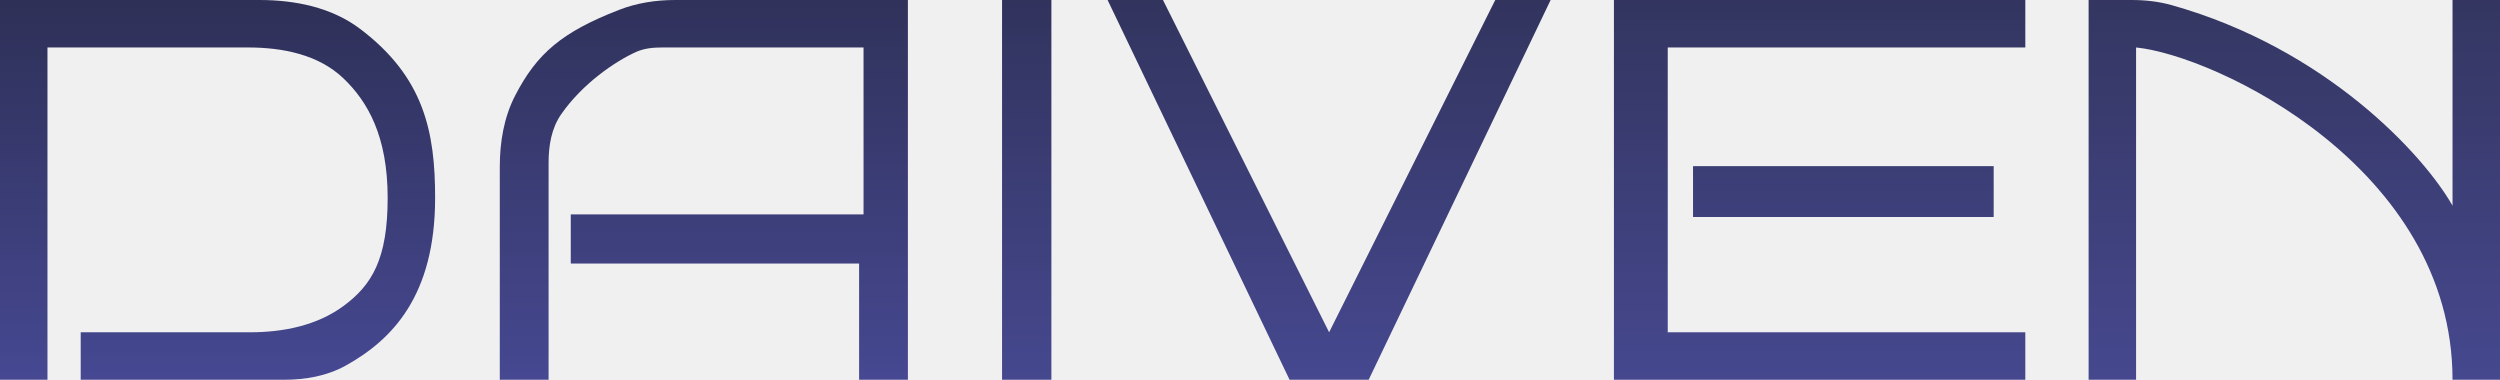
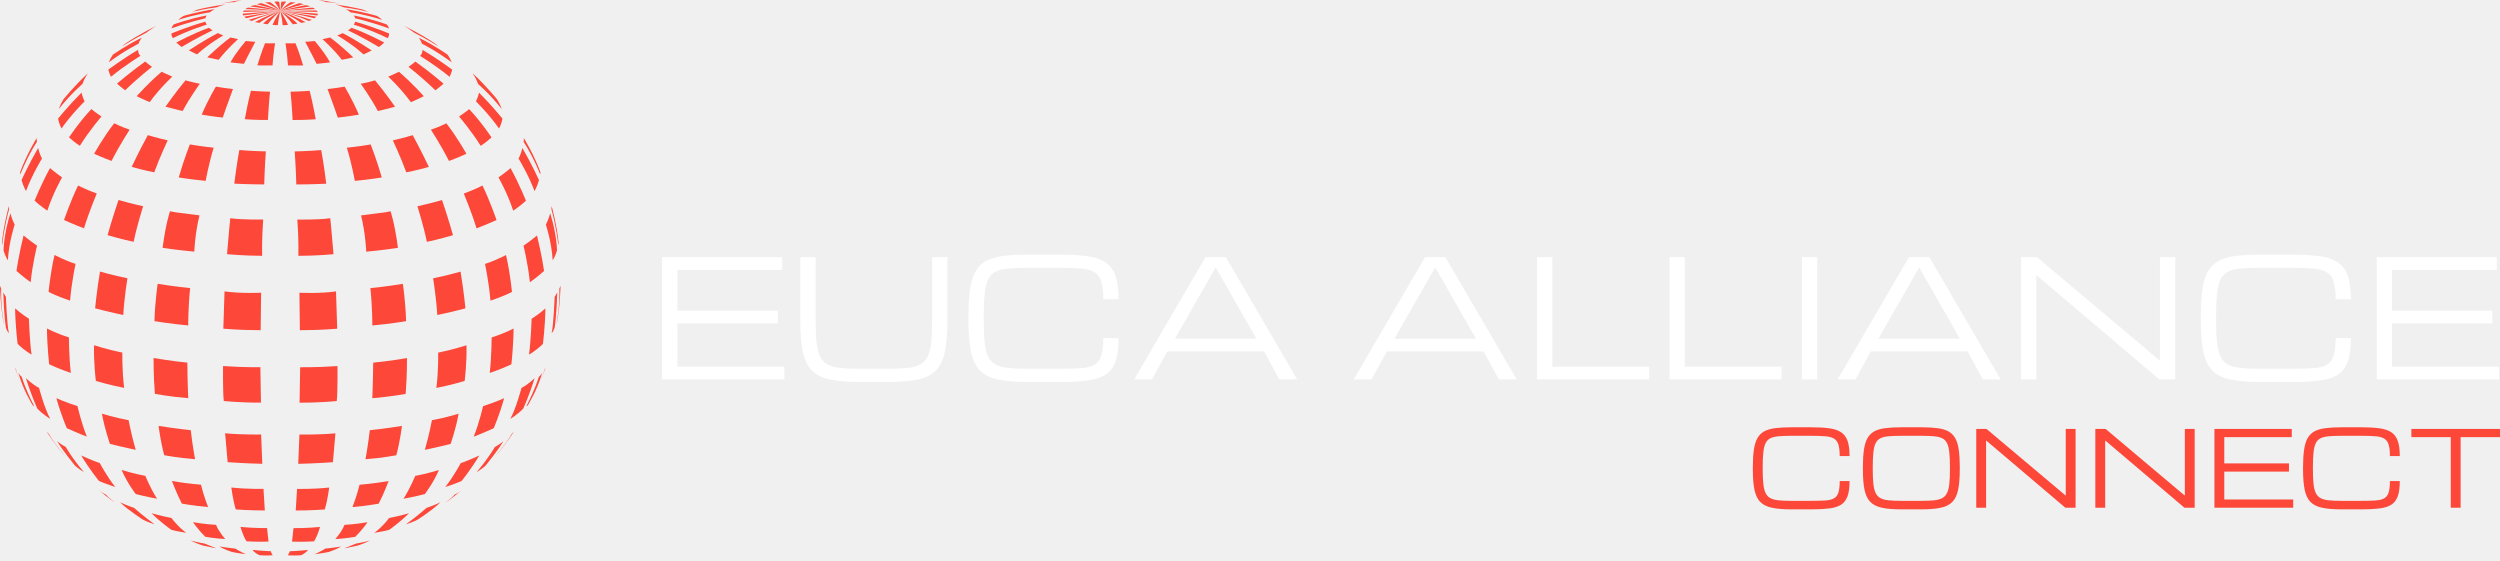
- <svg xmlns="http://www.w3.org/2000/svg" width="158" height="24" viewBox="0 0 158 24" fill="none">
-   <path d="M126 10.5H107V13.714H126V10.5Z" fill="url(#paint0_linear_5_10)" />
-   <path d="M128 3.03984e-06L102 0V24H128V21H105.401V3H128V3.03984e-06Z" fill="url(#paint1_linear_5_10)" />
-   <path d="M73.5 0H70L81.5 24H86.5L98 0H94.5L84 21L73.5 0Z" fill="url(#paint2_linear_5_10)" />
-   <path d="M66.448 0H63.33V24H66.448V0Z" fill="url(#paint3_linear_5_10)" />
-   <path d="M3 3V24H0V0H16.384C18.652 0 20.956 0.461 22.765 1.829C26.811 4.888 27.5 8.349 27.5 12.5C27.5 18.71 24.77 21.485 21.847 23.107C20.663 23.765 19.302 24 17.947 24H5.101V21H15.813C17.902 21 20.035 20.574 21.715 19.334C23.514 18.005 24.5 16.362 24.5 12.5C24.5 8.626 23.25 6.42 21.691 4.939C20.114 3.441 17.851 3 15.676 3H3Z" fill="url(#paint4_linear_5_10)" />
-   <path d="M57.379 24V0H42.67C41.458 0 40.245 0.186 39.115 0.627C35.527 2.024 33.938 3.366 32.558 6.039C31.845 7.421 31.587 8.986 31.587 10.541V24H34.671V10.279C34.671 9.202 34.851 8.109 35.465 7.224C36.8 5.297 38.871 3.882 40.198 3.284C40.715 3.051 41.286 3 41.853 3H54.576V13.549H36.073V16.654H54.295V24H57.379Z" fill="url(#paint5_linear_5_10)" />
-   <path d="M135 24L132 24V0H134.709C135.567 0 136.426 0.093 137.252 0.325C147.026 3.072 153.187 9.801 155 13V0H158V24H155C155 10.571 140 3.5 135 3V24Z" fill="url(#paint6_linear_5_10)" />
-   <defs>
-     <linearGradient id="paint0_linear_5_10" x1="84.448" y1="0" x2="84.448" y2="24" gradientUnits="userSpaceOnUse">
-       <stop stop-color="#333560" />
-       <stop offset="1" stop-color="#464890" />
-     </linearGradient>
-     <linearGradient id="paint1_linear_5_10" x1="79" y1="0" x2="79" y2="24" gradientUnits="userSpaceOnUse">
-       <stop stop-color="#333560" />
-       <stop offset="1" stop-color="#46488F" />
-     </linearGradient>
-     <linearGradient id="paint2_linear_5_10" x1="79" y1="0" x2="79" y2="24" gradientUnits="userSpaceOnUse">
-       <stop stop-color="#32345E" />
-       <stop offset="1" stop-color="#464890" />
-     </linearGradient>
-     <linearGradient id="paint3_linear_5_10" x1="79" y1="0" x2="79" y2="24" gradientUnits="userSpaceOnUse">
-       <stop stop-color="#31335D" />
-       <stop offset="1" stop-color="#46488F" />
-     </linearGradient>
-     <linearGradient id="paint4_linear_5_10" x1="79.806" y1="0" x2="79.806" y2="24" gradientUnits="userSpaceOnUse">
-       <stop stop-color="#2E3057" />
-       <stop offset="1" stop-color="#464892" />
-     </linearGradient>
-     <linearGradient id="paint5_linear_5_10" x1="79" y1="0" x2="79" y2="24" gradientUnits="userSpaceOnUse">
-       <stop stop-color="#30325B" />
-       <stop offset="1" stop-color="#464891" />
-     </linearGradient>
-     <linearGradient id="paint6_linear_5_10" x1="144.964" y1="-4.56161e-09" x2="144.964" y2="24" gradientUnits="userSpaceOnUse">
-       <stop stop-color="#343661" />
-       <stop offset="1" stop-color="#46488F" />
-     </linearGradient>
-   </defs>
+ <svg xmlns="http://www.w3.org/2000/svg" width="232" height="52" viewBox="0 0 232 52" fill="none">
+   <path d="M27.787 27.165C27.787 27.165 29.684 27.261 31.182 27.041L31.292 30.506C31.292 30.506 29.725 30.643 27.828 30.643L27.787 27.165Z" fill="#FC4739" />
+   <path d="M27.855 34.08C27.855 34.08 29.367 34.108 31.32 33.971C31.32 33.971 31.347 36.308 31.251 37.215C31.251 37.215 29.739 37.38 27.8 37.366L27.855 34.08Z" fill="#FC4739" />
+   <path d="M27.787 40.322C27.787 40.322 29.505 40.364 31.127 40.212C31.127 40.212 31.017 41.56 30.894 42.893C30.894 42.893 29.134 43.017 27.677 43.044L27.787 40.322Z" fill="#FC4739" />
+   <path d="M27.443 47.375C28.845 47.375 30.137 47.279 30.137 47.279C30.398 46.44 30.55 45.244 30.55 45.244C29.01 45.409 27.567 45.368 27.567 45.368L27.443 47.375Z" fill="#FC4739" />
+   <path d="M27.236 49.011C27.236 49.011 28.46 49.025 29.697 48.901C29.697 48.901 29.519 49.616 29.147 50.235C29.147 50.235 28.157 50.303 27.099 50.262L27.236 49.011Z" fill="#FC4739" />
+   <path d="M26.893 51.156C26.893 51.156 27.759 51.128 28.57 51.032C28.57 51.032 28.474 51.266 27.938 51.527C27.938 51.527 27.14 51.582 26.707 51.527C26.707 51.527 26.838 51.348 26.893 51.156H26.893Z" fill="#FC4739" />
+   <path d="M27.594 20.374C27.594 20.374 29.56 20.415 30.646 20.25C30.646 20.25 30.797 21.652 30.949 23.591C30.949 23.591 29.34 23.742 27.69 23.742C27.69 23.742 27.732 22.216 27.594 20.374Z" fill="#FC4739" />
+   <path d="M27.347 14.05C27.347 14.05 28.556 14.036 29.808 13.926C29.808 13.926 30.069 15.315 30.275 17.047C30.275 17.047 28.859 17.116 27.498 17.116C27.498 17.116 27.457 15.507 27.347 14.05H27.347Z" fill="#FC4739" />
+   <path d="M26.962 8.509C26.962 8.509 27.828 8.496 28.736 8.427C28.736 8.427 29.038 9.596 29.299 11.067C29.299 11.067 28.296 11.149 27.155 11.135C27.155 11.135 27.086 9.774 26.962 8.509H26.962Z" fill="#FC4739" />
+   <path d="M26.494 4.014C26.494 4.014 26.972 4.041 27.421 4.014C27.421 4.014 27.8 4.939 28.13 6.071C28.13 6.071 27.478 6.094 26.725 6.071C26.725 6.071 26.659 5.045 26.494 4.014Z" fill="#FC4739" />
+   <path d="M26.013 1.036C26.013 1.036 26.165 1.596 26.233 2.338C26.233 2.338 26.605 2.337 26.728 2.309C26.728 2.309 26.44 1.605 26.013 1.036Z" fill="#FC4739" />
+   <path d="M27.168 2.254C27.168 2.254 26.714 1.605 26.013 1.036C26.013 1.036 26.797 1.429 27.608 2.185C27.608 2.185 27.402 2.24 27.168 2.254Z" fill="#FC4739" />
+   <path d="M28.323 3.876C28.323 3.876 28.763 3.862 29.203 3.807C29.203 3.807 30.014 4.701 30.632 5.787C30.632 5.787 30.069 5.87 29.381 5.924C29.381 5.924 28.9 4.948 28.323 3.876H28.323Z" fill="#FC4739" />
+   <path d="M30.399 8.262C30.399 8.262 31.21 8.179 31.98 8.042C31.98 8.042 32.681 9.183 33.3 10.64C33.3 10.64 32.351 10.805 31.348 10.915C31.348 10.915 30.907 9.609 30.399 8.262Z" fill="#FC4739" />
+   <path d="M32.186 13.706C32.186 13.706 33.327 13.596 34.399 13.404C34.399 13.404 34.963 14.834 35.431 16.47C35.431 16.47 34.262 16.662 32.928 16.786C32.928 16.786 32.654 15.219 32.186 13.706Z" fill="#FC4739" />
+   <path d="M33.506 19.989C33.506 19.989 34.131 19.917 34.908 19.81C35.332 19.753 35.786 19.716 36.242 19.604C36.242 19.604 36.627 20.69 36.929 23C36.929 23 35.609 23.206 33.987 23.358C33.987 23.358 33.932 21.708 33.506 19.989L33.506 19.989Z" fill="#FC4739" />
+   <path d="M34.372 26.739C34.372 26.739 35.898 26.588 37.383 26.34C37.383 26.34 37.63 27.907 37.685 29.805C37.685 29.805 36.242 30.052 34.551 30.203C34.551 30.203 34.565 28.567 34.372 26.739Z" fill="#FC4739" />
+   <path d="M34.633 33.654C34.633 33.654 36.2 33.503 37.768 33.228C37.768 33.228 37.782 34.905 37.644 36.555C37.644 36.555 36.242 36.816 34.551 36.954C34.551 36.954 34.62 35.428 34.633 33.654Z" fill="#FC4739" />
+   <path d="M34.317 39.923C34.317 39.923 35.692 39.786 37.301 39.525C37.301 39.525 37.122 40.996 36.778 42.247C36.778 42.247 35.527 42.494 33.919 42.618C33.919 42.618 34.166 41.257 34.317 39.923Z" fill="#FC4739" />
+   <path d="M33.368 44.983C33.368 44.983 34.674 44.886 36.063 44.639C36.063 44.639 35.65 45.753 35.142 46.742C35.142 46.742 34.056 46.935 32.708 47.058C32.708 47.058 33.107 46.055 33.368 44.983V44.983Z" fill="#FC4739" />
+   <path d="M31.966 48.708C31.966 48.708 32.998 48.653 34.111 48.461C34.111 48.461 33.616 49.19 32.956 49.822C32.956 49.822 32.049 49.973 31.114 50.028C31.114 50.028 31.732 49.341 31.966 48.708H31.966Z" fill="#FC4739" />
+   <path d="M30.192 50.908C30.192 50.908 30.921 50.84 31.65 50.716C31.65 50.716 31.237 50.991 30.495 51.224C30.495 51.224 29.917 51.348 29.203 51.431C29.203 51.431 29.862 51.128 30.192 50.908Z" fill="#FC4739" />
+   <path d="M26.048 1.037C27.381 1.477 28.357 2.055 28.357 2.055C28.151 2.096 27.945 2.124 27.945 2.124C27.106 1.505 26.013 1.036 26.013 1.036" fill="#FC4739" />
+   <path d="M29.925 3.636C29.925 3.636 30.901 4.488 31.726 5.547C31.726 5.547 32.248 5.45 32.784 5.327C32.784 5.327 31.739 4.297 30.633 3.478C30.633 3.478 30.337 3.553 29.925 3.636L29.925 3.636Z" fill="#FC4739" />
+   <path d="M33.471 7.774C33.471 7.774 34.406 9.053 35.066 10.304C35.066 10.304 35.864 10.125 36.661 9.905C36.661 9.905 35.754 8.599 34.805 7.458C34.805 7.458 34.145 7.65 33.471 7.774L33.471 7.774Z" fill="#FC4739" />
+   <path d="M36.455 13.026C36.455 13.026 37.17 14.538 37.706 15.995C37.706 15.995 38.778 15.789 39.795 15.487C39.795 15.487 39.094 13.988 38.297 12.544C38.297 12.544 37.39 12.819 36.455 13.026Z" fill="#FC4739" />
+   <path d="M38.737 19.143C38.737 19.143 39.301 20.917 39.617 22.443C39.617 22.443 40.854 22.182 42.037 21.824C42.037 21.824 41.569 20.147 41.019 18.566C41.019 18.566 39.864 18.896 38.737 19.143H38.737Z" fill="#FC4739" />
+   <path d="M40.195 25.825C40.195 25.825 40.483 27.599 40.58 29.234C40.58 29.234 41.899 28.959 43.192 28.616C43.192 28.616 43.027 26.883 42.738 25.206C42.738 25.206 41.501 25.564 40.195 25.825Z" fill="#FC4739" />
+   <path d="M40.661 32.726C40.661 32.726 40.703 34.321 40.497 35.998C40.497 35.998 41.913 35.724 43.122 35.352C43.122 35.352 43.342 33.579 43.287 32.039C43.287 32.039 41.981 32.465 40.661 32.726Z" fill="#FC4739" />
+   <path d="M40.084 38.995C40.084 38.995 39.823 40.384 39.425 41.745C39.425 41.745 40.634 41.498 41.817 41.195C41.817 41.195 42.312 39.793 42.559 38.391C42.559 38.391 41.377 38.762 40.084 38.995Z" fill="#FC4739" />
+   <path d="M38.531 44.165C38.531 44.165 38.035 45.375 37.444 46.282C37.444 46.282 38.475 46.103 39.424 45.849C39.424 45.849 40.235 44.797 40.73 43.615C40.73 43.615 39.644 43.959 38.531 44.165V44.165Z" fill="#FC4739" />
+   <path d="M36.111 48.069C36.111 48.069 35.506 48.894 34.736 49.444C34.736 49.444 35.671 49.3 36.111 49.173C36.111 49.173 37.114 48.481 37.953 47.629C37.953 47.629 37.059 47.89 36.111 48.069Z" fill="#FC4739" />
+   <path d="M33.032 50.448C33.032 50.448 32.496 50.668 31.932 50.888C31.932 50.888 32.427 50.805 33.197 50.627C33.197 50.627 33.747 50.462 34.338 50.159C34.338 50.159 33.692 50.338 33.032 50.448Z" fill="#FC4739" />
+   <path d="M39.576 47.134C39.576 47.134 38.682 47.932 37.665 48.66C37.665 48.66 38.38 48.44 38.765 48.22C38.765 48.22 40.043 47.409 40.882 46.612C40.882 46.612 40.208 46.928 39.576 47.134V47.134Z" fill="#FC4739" />
+   <path d="M42.751 42.982C42.751 42.982 42.091 44.233 41.321 45.196C41.321 45.196 42.142 44.935 42.831 44.639C42.831 44.639 43.713 43.56 44.483 42.267C44.483 42.267 43.548 42.707 42.751 42.982V42.982Z" fill="#FC4739" />
+   <path d="M45.914 41.484C45.914 41.484 45.405 42.432 44.223 43.821C44.223 43.821 44.814 43.462 45.068 43.202C45.068 43.202 46.285 41.704 46.711 40.948C46.711 40.948 46.367 41.25 45.914 41.484Z" fill="#FC4739" />
+   <path d="M44.827 37.69C44.827 37.69 44.497 39.174 43.961 40.522C43.961 40.522 44.868 40.178 45.817 39.738C45.817 39.738 46.365 38.473 46.785 36.954C46.785 36.954 45.844 37.373 44.827 37.69H44.827Z" fill="#FC4739" />
+   <path d="M48.394 35.998C48.394 35.998 47.893 37.896 47.357 38.872C47.357 38.872 48.017 38.487 48.553 37.923C48.553 37.923 49.144 36.631 49.612 35.091C49.612 35.091 49.061 35.655 48.394 35.999V35.998Z" fill="#FC4739" />
+   <path d="M50.011 34.953C50.011 34.953 49.694 36.053 48.842 37.703L48.966 37.634C48.966 37.634 49.859 36.246 50.313 34.61C50.313 34.61 50.093 34.94 50.011 34.953Z" fill="#FC4739" />
+   <path d="M45.625 31.31C45.625 31.31 45.626 33.002 45.447 34.61C45.447 34.61 46.491 34.266 47.454 33.812C47.454 33.812 47.646 32.204 47.66 30.486C47.66 30.486 46.766 30.967 45.625 31.31Z" fill="#FC4739" />
+   <path d="M49.337 29.578C49.337 29.578 49.268 31.654 49.089 32.905C49.089 32.905 49.694 32.589 50.382 31.915C50.382 31.915 50.588 30.334 50.615 28.616C50.615 28.616 50.052 29.138 49.337 29.578Z" fill="#FC4739" />
+   <path d="M51.468 27.557C51.468 27.557 51.385 30.059 51.193 30.912C51.193 30.912 51.317 30.842 51.468 30.423C51.468 30.423 51.647 29.4 51.715 27.131C51.715 27.131 51.605 27.351 51.468 27.558V27.557Z" fill="#FC4739" />
+   <path d="M45.006 24.491C45.006 24.491 45.363 26.1 45.515 27.901C45.515 27.901 46.669 27.529 47.508 27.09C47.508 27.09 47.357 25.385 46.958 23.666C46.958 23.666 45.968 24.189 45.006 24.491Z" fill="#FC4739" />
+   <path d="M48.581 22.8C48.581 22.8 49.007 24.505 49.172 26.196C49.172 26.196 49.895 25.687 50.489 25.144C50.489 25.144 50.285 23.68 49.832 21.852C49.832 21.852 49.254 22.346 48.581 22.8V22.8Z" fill="#FC4739" />
+   <path d="M50.657 20.848C50.657 20.848 51.193 22.443 51.289 24.161C51.289 24.161 51.523 23.817 51.688 23.254C51.688 23.254 51.688 21.811 51.056 19.79C51.056 19.79 50.932 20.312 50.657 20.848V20.848Z" fill="#FC4739" />
+   <path d="M51.908 26.787L52.018 26.525C52.018 26.525 51.99 28.387 51.674 30L51.647 30.046C51.647 30.046 51.963 28.506 51.908 26.788V26.787Z" fill="#FC4739" />
+   <path d="M51.172 19.413L51.194 19.132C51.194 19.132 51.691 20.918 51.847 22.588C51.847 22.588 51.838 22.649 51.81 22.718C51.81 22.718 51.646 21.151 51.171 19.413H51.172Z" fill="#FC4739" />
+   <path d="M43.04 17.961C43.04 17.961 43.755 19.652 44.222 21.192C44.222 21.192 45.157 20.835 46.078 20.422C46.078 20.422 45.474 18.649 44.773 17.219C44.773 17.219 43.989 17.618 43.04 17.961Z" fill="#FC4739" />
+   <path d="M46.258 16.465C46.258 16.465 47.075 17.872 47.626 19.549C47.626 19.549 48.258 19.136 48.808 18.628C48.808 18.628 48.203 17.102 47.378 15.603C47.378 15.603 46.856 16.047 46.258 16.465Z" fill="#FC4739" />
+   <path d="M48.12 14.71C48.12 14.71 49.041 16.208 49.605 17.735C49.605 17.735 49.838 17.349 50.017 16.717C50.017 16.717 49.385 15.301 48.477 13.734C48.477 13.734 48.354 14.311 48.12 14.71Z" fill="#FC4739" />
+   <path d="M48.587 13.156C48.587 13.156 48.634 13.019 48.603 12.799C48.603 12.799 49.532 14.286 50.153 15.983C50.153 15.983 50.141 16.071 50.127 16.181C50.127 16.181 49.522 14.586 48.587 13.156H48.587Z" fill="#FC4739" />
+   <path d="M39.988 12.036C39.988 12.036 40.895 13.424 41.665 14.937C41.665 14.937 42.51 14.634 43.283 14.27C43.283 14.27 42.325 12.572 41.418 11.445C41.418 11.445 40.772 11.775 39.988 12.036L39.988 12.036Z" fill="#FC4739" />
+   <path d="M42.6 10.812C42.6 10.812 43.769 12.173 44.607 13.534C44.607 13.534 45.185 13.163 45.611 12.751C45.611 12.751 44.69 11.348 43.535 10.125C43.535 10.125 43.15 10.455 42.6 10.812H42.6Z" fill="#FC4739" />
+   <path d="M44.168 9.41C44.168 9.41 45.364 10.579 46.312 11.926C46.312 11.926 46.546 11.513 46.628 11.005C46.628 11.005 45.611 9.754 44.456 8.599C44.456 8.599 44.36 9.025 44.168 9.41Z" fill="#FC4739" />
+   <path d="M44.373 7.801C44.373 7.801 45.473 8.736 46.565 10.125C46.565 10.125 46.415 9.689 46.144 9.24C46.144 9.24 45.213 8.064 43.858 6.799C43.858 6.799 44.208 7.307 44.373 7.802V7.801Z" fill="#FC4739" />
+   <path d="M36.029 7.114C36.029 7.114 37.17 8.159 38.125 9.479C38.125 9.479 38.737 9.231 39.328 8.929C39.328 8.929 38.256 7.705 37.018 6.66C37.018 6.66 36.565 6.894 36.028 7.114H36.029Z" fill="#FC4739" />
+   <path d="M37.912 6.206C37.912 6.206 39.191 7.196 40.401 8.378C40.401 8.378 40.8 8.104 41.157 7.76C41.157 7.76 39.919 6.687 38.545 5.711C38.545 5.711 38.27 5.959 37.912 6.206Z" fill="#FC4739" />
+   <path d="M38.984 5.189C38.984 5.189 40.359 6.014 41.72 7.127C41.72 7.127 41.885 6.797 41.968 6.467C41.968 6.467 40.634 5.464 39.204 4.625C39.204 4.625 39.232 4.955 38.984 5.189Z" fill="#FC4739" />
+   <path d="M39.163 4.062C39.163 4.062 40.414 4.667 41.912 5.781C41.912 5.781 41.789 5.423 41.541 5.079C41.541 5.079 40.359 4.227 38.86 3.499C38.86 3.499 39.094 3.815 39.163 4.062L39.163 4.062Z" fill="#FC4739" />
+   <path d="M38.434 3.031C38.434 3.031 37.938 2.649 37.499 2.4C37.499 2.4 38.985 3.104 40.332 4.016C40.332 4.016 40.51 4.144 40.716 4.323C40.716 4.323 39.575 3.608 38.434 3.031H38.434Z" fill="#FC4739" />
+   <path d="M50.547 34.266L50.638 34.092C50.638 34.092 50.084 35.723 49.367 37.146C49.367 37.146 50.12 35.668 50.547 34.266Z" fill="#FC4739" />
+   <path d="M42.174 45.911C42.174 45.911 42.486 45.781 42.811 45.509C43.136 45.237 41.69 46.474 41.368 46.612C41.368 46.612 41.913 46.241 42.174 45.911H42.174Z" fill="#FC4739" />
+   <path d="M47.467 40.302L47.711 40.02C47.711 40.02 46.905 41.322 45.859 42.475C45.859 42.475 46.945 41.223 47.467 40.302Z" fill="#FC4739" />
+   <path d="M31.3 3.292C31.3 3.292 32.627 4.04 33.73 5.047C33.73 5.047 34.118 4.887 34.489 4.68C34.489 4.68 33.128 3.759 31.795 3.072C31.795 3.072 31.575 3.195 31.3 3.292V3.292Z" fill="#FC4739" />
+   <path d="M32.289 2.811C32.289 2.811 33.788 3.526 35.163 4.364C35.163 4.364 35.424 4.172 35.658 3.952C35.658 3.952 34.159 3.127 32.62 2.577C32.62 2.577 32.523 2.687 32.289 2.811V2.811Z" fill="#FC4739" />
+   <path d="M32.825 2.289C32.825 2.289 34.365 2.742 35.974 3.54C35.974 3.54 36.125 3.347 36.111 3.113C36.111 3.113 34.627 2.481 32.963 2.013C32.963 2.013 32.935 2.137 32.825 2.288V2.289Z" fill="#FC4739" />
+   <path d="M32.949 1.697C32.949 1.697 34.491 2.048 36.112 2.643C36.112 2.643 36.042 2.454 35.905 2.275C35.905 2.275 34.613 1.78 32.825 1.436C32.825 1.436 32.949 1.574 32.949 1.697Z" fill="#FC4739" />
+   <path d="M32.537 1.147C32.537 1.147 33.939 1.34 35.465 1.848C35.465 1.848 35.294 1.656 34.974 1.477C34.974 1.477 33.816 1.12 32.083 0.845C32.083 0.845 32.455 1.051 32.537 1.147L32.537 1.147Z" fill="#FC4739" />
+   <path d="M31.079 0.405C31.079 0.405 31.519 0.515 31.904 0.68C31.904 0.68 33.032 0.817 34.2 1.106L33.684 0.895C33.684 0.895 32.743 0.639 31.079 0.405Z" fill="#FC4739" />
+   <path d="M30.268 0.199C30.268 0.199 30.212 0.151 29.587 0.003C29.587 0.003 30.739 0.155 31.615 0.364C31.615 0.364 30.722 0.185 30.268 0.199Z" fill="#FC4739" />
+   <path d="M26.014 1.034C26.014 1.034 27.409 1.381 28.646 1.945C28.646 1.945 28.852 1.89 28.942 1.849C28.942 1.849 27.423 1.346 26.013 1.034H26.014Z" fill="#FC4739" />
+   <path d="M26.006 1.037C26.006 1.037 27.704 1.316 29.182 1.697C29.182 1.697 29.25 1.656 29.347 1.546C29.347 1.546 27.834 1.271 26.006 1.037Z" fill="#FC4739" />
+   <path d="M26.013 1.031C26.013 1.031 27.754 1.202 29.451 1.436C29.451 1.436 29.498 1.367 29.498 1.271C29.498 1.271 27.876 1.136 26.013 1.031Z" fill="#FC4739" />
+   <path d="M26.013 1.029C26.013 1.029 27.78 1.051 29.478 1.106C29.478 1.106 29.471 1.043 29.347 0.971C29.347 0.971 27.78 0.98 26.013 1.029Z" fill="#FC4739" />
+   <path d="M26.013 1.026C26.013 1.026 27.654 0.9 29.243 0.845C29.243 0.845 29.169 0.762 28.99 0.708C28.99 0.708 27.684 0.822 26.013 1.026Z" fill="#FC4739" />
+   <path d="M26.014 1.02C26.014 1.02 27.395 0.79 28.784 0.597C28.784 0.597 28.729 0.541 28.357 0.48C28.357 0.48 27.312 0.672 26.013 1.02H26.014Z" fill="#FC4739" />
+   <path d="M26.014 1.021C26.014 1.021 27.12 0.666 28.192 0.391C28.192 0.391 27.973 0.323 27.766 0.295C27.766 0.295 26.941 0.551 26.013 1.021H26.014Z" fill="#FC4739" />
+   <path d="M26.014 1.022C26.014 1.022 26.694 0.501 27.436 0.24C27.436 0.24 27.189 0.212 26.969 0.198C26.969 0.198 26.529 0.444 26.013 1.022H26.014Z" fill="#FC4739" />
+   <path d="M26.013 1.027C26.013 1.027 26.24 0.529 26.556 0.158C26.556 0.158 26.309 0.13 26.116 0.158C26.116 0.158 26.061 0.385 26.013 1.027Z" fill="#FC4739" />
+   <path d="M24.231 27.163C24.231 27.163 22.334 27.259 20.836 27.039L20.726 30.503C20.726 30.503 22.293 30.641 24.19 30.641L24.231 27.163Z" fill="#FC4739" />
+   <path d="M24.162 34.078C24.162 34.078 22.65 34.105 20.698 33.968C20.698 33.968 20.67 36.305 20.766 37.212C20.766 37.212 22.279 37.377 24.217 37.363L24.162 34.078Z" fill="#FC4739" />
+   <path d="M24.232 40.319C24.232 40.319 22.513 40.36 20.891 40.209C20.891 40.209 21.001 41.556 21.125 42.89C21.125 42.89 22.884 43.014 24.342 43.041L24.232 40.319Z" fill="#FC4739" />
+   <path d="M24.575 47.372C23.173 47.372 21.88 47.276 21.88 47.276C21.619 46.437 21.468 45.241 21.468 45.241C23.008 45.406 24.451 45.365 24.451 45.365L24.575 47.372Z" fill="#FC4739" />
+   <path d="M24.782 49.008C24.782 49.008 23.558 49.022 22.321 48.898C22.321 48.898 22.499 49.613 22.87 50.231C22.87 50.231 23.86 50.3 24.919 50.259L24.782 49.008Z" fill="#FC4739" />
+   <path d="M25.124 51.153C25.124 51.153 24.258 51.125 23.447 51.029C23.447 51.029 23.543 51.262 24.079 51.524C24.079 51.524 24.877 51.579 25.31 51.524C25.31 51.524 25.179 51.345 25.124 51.153H25.124Z" fill="#FC4739" />
+   <path d="M24.423 20.371C24.423 20.371 22.457 20.412 21.371 20.247C21.371 20.247 21.22 21.65 21.069 23.588C21.069 23.588 22.677 23.739 24.327 23.739C24.327 23.739 24.286 22.213 24.423 20.371Z" fill="#FC4739" />
+   <path d="M24.671 14.047C24.671 14.047 23.461 14.033 22.21 13.923C22.21 13.923 21.949 15.312 21.743 17.044C21.743 17.044 23.159 17.113 24.52 17.113C24.52 17.113 24.561 15.504 24.671 14.047H24.671Z" fill="#FC4739" />
+   <path d="M25.056 8.506C25.056 8.506 24.19 8.493 23.282 8.424C23.282 8.424 22.98 9.592 22.719 11.063C22.719 11.063 23.722 11.146 24.863 11.132C24.863 11.132 24.932 9.771 25.056 8.506H25.056Z" fill="#FC4739" />
+   <path d="M25.523 4.011C25.523 4.011 25.045 4.038 24.597 4.011C24.597 4.011 24.217 4.936 23.887 6.068C23.887 6.068 24.539 6.091 25.292 6.068C25.292 6.068 25.358 5.042 25.523 4.011Z" fill="#FC4739" />
+   <path d="M26.004 1.033C26.004 1.033 25.853 1.593 25.784 2.335C25.784 2.335 25.413 2.333 25.289 2.306C25.289 2.306 25.578 1.602 26.004 1.033Z" fill="#FC4739" />
+   <path d="M24.85 2.251C24.85 2.251 25.303 1.602 26.004 1.033C26.004 1.033 25.221 1.426 24.41 2.182C24.41 2.182 24.616 2.237 24.85 2.251Z" fill="#FC4739" />
+   <path d="M23.695 3.873C23.695 3.873 23.255 3.86 22.815 3.805C22.815 3.805 22.004 4.698 21.385 5.784C21.385 5.784 21.949 5.867 22.636 5.922C22.636 5.922 23.118 4.946 23.695 3.873H23.695Z" fill="#FC4739" />
+   <path d="M21.619 8.259C21.619 8.259 20.808 8.176 20.038 8.039C20.038 8.039 19.337 9.18 18.718 10.637C18.718 10.637 19.667 10.802 20.671 10.912C20.671 10.912 21.111 9.606 21.619 8.259Z" fill="#FC4739" />
+   <path d="M19.831 13.703C19.831 13.703 18.69 13.593 17.618 13.401C17.618 13.401 17.054 14.83 16.587 16.466C16.587 16.466 17.755 16.659 19.089 16.783C19.089 16.783 19.364 15.215 19.831 13.703Z" fill="#FC4739" />
+   <path d="M18.512 19.986C18.512 19.986 17.887 19.913 17.11 19.807C16.687 19.749 16.232 19.713 15.777 19.601C15.777 19.601 15.392 20.687 15.089 22.997C15.089 22.997 16.409 23.203 18.031 23.354C18.031 23.354 18.086 21.704 18.513 19.986L18.512 19.986Z" fill="#FC4739" />
+   <path d="M17.646 26.736C17.646 26.736 16.12 26.585 14.635 26.337C14.635 26.337 14.388 27.905 14.333 29.802C14.333 29.802 15.776 30.049 17.467 30.201C17.467 30.201 17.454 28.564 17.646 26.736Z" fill="#FC4739" />
+   <path d="M17.385 33.651C17.385 33.651 15.818 33.5 14.251 33.225C14.251 33.225 14.237 34.902 14.374 36.552C14.374 36.552 15.777 36.813 17.468 36.951C17.468 36.951 17.399 35.425 17.385 33.651Z" fill="#FC4739" />
+   <path d="M17.701 39.92C17.701 39.92 16.326 39.783 14.717 39.522C14.717 39.522 14.896 40.993 15.24 42.244C15.24 42.244 16.491 42.491 18.1 42.615C18.1 42.615 17.852 41.254 17.701 39.92Z" fill="#FC4739" />
+   <path d="M18.65 44.98C18.65 44.98 17.344 44.884 15.956 44.636C15.956 44.636 16.368 45.75 16.877 46.739C16.877 46.739 17.963 46.932 19.31 47.055C19.31 47.055 18.911 46.052 18.65 44.98V44.98Z" fill="#FC4739" />
+   <path d="M20.052 48.706C20.052 48.706 19.021 48.651 17.908 48.458C17.908 48.458 18.403 49.187 19.062 49.819C19.062 49.819 19.97 49.97 20.905 50.025C20.905 50.025 20.286 49.338 20.052 48.706H20.052Z" fill="#FC4739" />
+   <path d="M21.826 50.905C21.826 50.905 21.097 50.836 20.368 50.713C20.368 50.713 20.781 50.987 21.523 51.221C21.523 51.221 22.101 51.345 22.816 51.428C22.816 51.428 22.156 51.125 21.826 50.905Z" fill="#FC4739" />
+   <path d="M25.97 1.034C24.637 1.474 23.66 2.051 23.66 2.051C23.866 2.093 24.073 2.12 24.073 2.12C24.912 1.502 26.005 1.033 26.005 1.033" fill="#FC4739" />
+   <path d="M22.093 3.633C22.093 3.633 21.117 4.485 20.292 5.544C20.292 5.544 19.77 5.447 19.234 5.324C19.234 5.324 20.279 4.294 21.385 3.475C21.385 3.475 21.681 3.55 22.093 3.633L22.093 3.633Z" fill="#FC4739" />
+   <path d="M18.547 7.771C18.547 7.771 17.612 9.049 16.952 10.3C16.952 10.3 16.154 10.122 15.357 9.902C15.357 9.902 16.264 8.596 17.213 7.455C17.213 7.455 17.873 7.647 18.546 7.771L18.547 7.771Z" fill="#FC4739" />
+   <path d="M15.563 13.023C15.563 13.023 14.848 14.535 14.312 15.992C14.312 15.992 13.239 15.786 12.222 15.484C12.222 15.484 12.923 13.985 13.72 12.541C13.72 12.541 14.628 12.816 15.563 13.023Z" fill="#FC4739" />
+   <path d="M13.281 19.14C13.281 19.14 12.717 20.914 12.401 22.44C12.401 22.44 11.164 22.179 9.982 21.821C9.982 21.821 10.449 20.144 10.999 18.563C10.999 18.563 12.154 18.893 13.281 19.14H13.281Z" fill="#FC4739" />
+   <path d="M11.824 25.822C11.824 25.822 11.535 27.596 11.439 29.231C11.439 29.231 10.119 28.957 8.827 28.613C8.827 28.613 8.992 26.881 9.281 25.203C9.281 25.203 10.518 25.561 11.824 25.822Z" fill="#FC4739" />
+   <path d="M11.356 32.723C11.356 32.723 11.315 34.318 11.521 35.995C11.521 35.995 10.105 35.72 8.895 35.349C8.895 35.349 8.675 33.576 8.73 32.036C8.73 32.036 10.036 32.462 11.356 32.723Z" fill="#FC4739" />
+   <path d="M11.934 38.992C11.934 38.992 12.195 40.381 12.594 41.742C12.594 41.742 11.384 41.495 10.201 41.192C10.201 41.192 9.706 39.79 9.459 38.388C9.459 38.388 10.641 38.759 11.934 38.992Z" fill="#FC4739" />
+   <path d="M13.487 44.162C13.487 44.162 13.982 45.372 14.573 46.279C14.573 46.279 13.542 46.1 12.594 45.846C12.594 45.846 11.783 44.794 11.288 43.612C11.288 43.612 12.374 43.955 13.487 44.161V44.162Z" fill="#FC4739" />
+   <path d="M15.907 48.066C15.907 48.066 16.512 48.891 17.281 49.441C17.281 49.441 16.347 49.298 15.907 49.17C15.907 49.17 14.903 48.478 14.064 47.626C14.064 47.626 14.958 47.887 15.907 48.066Z" fill="#FC4739" />
+   <path d="M18.987 50.444C18.987 50.444 19.523 50.664 20.087 50.884C20.087 50.884 19.592 50.802 18.822 50.623C18.822 50.623 18.272 50.458 17.681 50.156C17.681 50.156 18.327 50.334 18.987 50.444Z" fill="#FC4739" />
+   <path d="M12.442 47.131C12.442 47.131 13.336 47.929 14.353 48.657C14.353 48.657 13.638 48.437 13.253 48.217C13.253 48.217 11.975 47.406 11.136 46.609C11.136 46.609 11.81 46.925 12.442 47.131V47.131Z" fill="#FC4739" />
+   <path d="M9.266 42.98C9.266 42.98 9.926 44.231 10.696 45.193C10.696 45.193 9.876 44.932 9.186 44.636C9.186 44.636 8.304 43.557 7.534 42.264C7.534 42.264 8.469 42.704 9.266 42.979V42.98Z" fill="#FC4739" />
+   <path d="M6.105 41.481C6.105 41.481 6.613 42.429 7.796 43.818C7.796 43.818 7.204 43.459 6.95 43.199C6.95 43.199 5.734 41.701 5.307 40.945C5.307 40.945 5.651 41.247 6.105 41.481Z" fill="#FC4739" />
+   <path d="M7.191 37.686C7.191 37.686 7.521 39.171 8.057 40.518C8.057 40.518 7.149 40.174 6.201 39.735C6.201 39.735 5.652 38.47 5.232 36.951C5.232 36.951 6.173 37.37 7.19 37.686H7.191Z" fill="#FC4739" />
+   <path d="M3.624 35.995C3.624 35.995 4.125 37.893 4.661 38.869C4.661 38.869 4.001 38.484 3.465 37.92C3.465 37.92 2.874 36.628 2.406 35.088C2.406 35.088 2.958 35.652 3.624 35.996V35.995Z" fill="#FC4739" />
+   <path d="M2.008 34.951C2.008 34.951 2.324 36.051 3.176 37.7L3.053 37.632C3.053 37.632 2.159 36.243 1.705 34.607C1.705 34.607 1.925 34.937 2.008 34.951Z" fill="#FC4739" />
+   <path d="M6.393 31.307C6.393 31.307 6.393 32.998 6.572 34.607C6.572 34.607 5.527 34.263 4.565 33.809C4.565 33.809 4.372 32.201 4.359 30.482C4.359 30.482 5.252 30.964 6.393 31.307Z" fill="#FC4739" />
+   <path d="M2.681 29.575C2.681 29.575 2.75 31.651 2.928 32.902C2.928 32.902 2.323 32.586 1.636 31.912C1.636 31.912 1.43 30.331 1.402 28.613C1.402 28.613 1.966 29.135 2.681 29.575Z" fill="#FC4739" />
+   <path d="M0.55 27.554C0.55 27.554 0.633 30.056 0.825 30.909C0.825 30.909 0.702 30.839 0.55 30.42C0.55 30.42 0.372 29.396 0.303 27.128C0.303 27.128 0.413 27.348 0.55 27.554V27.554Z" fill="#FC4739" />
+   <path d="M7.012 24.488C7.012 24.488 6.655 26.097 6.503 27.898C6.503 27.898 5.349 27.526 4.51 27.087C4.51 27.087 4.661 25.382 5.06 23.663C5.06 23.663 6.05 24.186 7.012 24.488Z" fill="#FC4739" />
+   <path d="M3.438 22.798C3.438 22.798 3.011 24.502 2.846 26.193C2.846 26.193 2.123 25.684 1.529 25.142C1.529 25.142 1.733 23.677 2.187 21.849C2.187 21.849 2.764 22.344 3.438 22.797V22.798Z" fill="#FC4739" />
+   <path d="M1.361 20.845C1.361 20.845 0.825 22.44 0.729 24.159C0.729 24.159 0.495 23.815 0.33 23.251C0.33 23.251 0.33 21.808 0.962 19.787C0.962 19.787 1.086 20.309 1.361 20.846V20.845Z" fill="#FC4739" />
+   <path d="M0.11 26.785L0 26.523C0 26.523 0.027 28.384 0.344 29.997L0.372 30.043C0.372 30.043 0.055 28.503 0.11 26.785V26.785Z" fill="#FC4739" />
+   <path d="M0.846 19.41L0.823 19.129C0.823 19.129 0.326 20.915 0.171 22.585C0.171 22.585 0.18 22.646 0.207 22.715C0.207 22.715 0.372 21.148 0.846 19.41H0.846Z" fill="#FC4739" />
+   <path d="M8.978 17.958C8.978 17.958 8.263 19.649 7.796 21.189C7.796 21.189 6.861 20.831 5.94 20.419C5.94 20.419 6.545 18.646 7.246 17.216C7.246 17.216 8.029 17.615 8.978 17.958Z" fill="#FC4739" />
+   <path d="M5.761 16.462C5.761 16.462 4.943 17.869 4.393 19.546C4.393 19.546 3.761 19.133 3.211 18.625C3.211 18.625 3.816 17.099 4.641 15.6C4.641 15.6 5.163 16.045 5.761 16.462Z" fill="#FC4739" />
+   <path d="M3.898 14.707C3.898 14.707 2.977 16.205 2.413 17.731C2.413 17.731 2.18 17.346 2.001 16.714C2.001 16.714 2.633 15.298 3.541 13.73C3.541 13.73 3.664 14.308 3.898 14.707Z" fill="#FC4739" />
+   <path d="M3.43 13.153C3.43 13.153 3.383 13.016 3.414 12.796C3.414 12.796 2.485 14.284 1.865 15.98C1.865 15.98 1.877 16.068 1.891 16.178C1.891 16.178 2.495 14.583 3.43 13.153H3.43Z" fill="#FC4739" />
+   <path d="M12.03 12.033C12.03 12.033 11.123 13.421 10.353 14.934C10.353 14.934 9.508 14.631 8.734 14.267C8.734 14.267 9.693 12.569 10.6 11.442C10.6 11.442 11.246 11.772 12.03 12.033L12.03 12.033Z" fill="#FC4739" />
+   <path d="M9.417 10.809C9.417 10.809 8.249 12.17 7.41 13.531C7.41 13.531 6.833 13.16 6.407 12.748C6.407 12.748 7.328 11.345 8.482 10.122C8.482 10.122 8.868 10.452 9.417 10.809H9.417Z" fill="#FC4739" />
+   <path d="M7.85 9.407C7.85 9.407 6.654 10.576 5.706 11.923C5.706 11.923 5.472 11.51 5.39 11.002C5.39 11.002 6.407 9.751 7.562 8.596C7.562 8.596 7.658 9.022 7.85 9.407Z" fill="#FC4739" />
+   <path d="M7.644 7.798C7.644 7.798 6.544 8.733 5.452 10.122C5.452 10.122 5.602 9.686 5.874 9.237C5.874 9.237 6.805 8.061 8.159 6.795C8.159 6.795 7.809 7.303 7.644 7.798V7.798Z" fill="#FC4739" />
+   <path d="M15.989 7.111C15.989 7.111 14.848 8.156 13.893 9.476C13.893 9.476 13.281 9.228 12.69 8.926C12.69 8.926 13.762 7.702 15 6.657C15 6.657 15.454 6.891 15.99 7.111H15.989Z" fill="#FC4739" />
+   <path d="M14.106 6.204C14.106 6.204 12.827 7.194 11.617 8.376C11.617 8.376 11.219 8.101 10.861 7.757C10.861 7.757 12.099 6.685 13.473 5.709C13.473 5.709 13.748 5.956 14.106 6.204Z" fill="#FC4739" />
+   <path d="M13.034 5.186C13.034 5.186 11.659 6.011 10.298 7.125C10.298 7.125 10.133 6.795 10.05 6.465C10.05 6.465 11.384 5.461 12.814 4.623C12.814 4.623 12.786 4.953 13.034 5.186Z" fill="#FC4739" />
+   <path d="M12.854 4.059C12.854 4.059 11.603 4.664 10.105 5.777C10.105 5.777 10.229 5.42 10.476 5.076C10.476 5.076 11.659 4.224 13.157 3.495C13.157 3.495 12.923 3.811 12.855 4.059L12.854 4.059Z" fill="#FC4739" />
+   <path d="M13.583 3.028C13.583 3.028 14.079 2.646 14.519 2.397C14.519 2.397 13.033 3.101 11.686 4.013C11.686 4.013 11.507 4.141 11.301 4.32C11.301 4.32 12.442 3.605 13.584 3.028H13.583Z" fill="#FC4739" />
+   <path d="M1.471 34.263L1.38 34.089C1.38 34.089 1.933 35.72 2.651 37.143C2.651 37.143 1.897 35.666 1.471 34.263Z" fill="#FC4739" />
+   <path d="M9.844 45.908C9.844 45.908 9.532 45.778 9.207 45.506C8.882 45.234 10.328 46.472 10.65 46.609C10.65 46.609 10.105 46.238 9.844 45.908H9.844Z" fill="#FC4739" />
+   <path d="M4.551 40.299L4.308 40.017C4.308 40.017 5.113 41.319 6.159 42.472C6.159 42.472 5.073 41.22 4.551 40.299Z" fill="#FC4739" />
+   <path d="M20.719 3.289C20.719 3.289 19.392 4.037 18.289 5.045C18.289 5.045 17.901 4.884 17.529 4.677C17.529 4.677 18.89 3.756 20.224 3.069C20.224 3.069 20.444 3.193 20.719 3.289V3.289Z" fill="#FC4739" />
+   <path d="M19.729 2.808C19.729 2.808 18.23 3.523 16.855 4.361C16.855 4.361 16.594 4.169 16.36 3.949C16.36 3.949 17.859 3.124 19.398 2.574C19.398 2.574 19.495 2.684 19.729 2.808V2.808Z" fill="#FC4739" />
+   <path d="M19.192 2.285C19.192 2.285 17.653 2.739 16.044 3.536C16.044 3.536 15.893 3.344 15.906 3.11C15.906 3.11 17.391 2.478 19.055 2.01C19.055 2.01 19.082 2.134 19.192 2.285V2.285Z" fill="#FC4739" />
+   <path d="M19.069 1.694C19.069 1.694 17.527 2.045 15.906 2.639C15.906 2.639 15.975 2.45 16.113 2.271C16.113 2.271 17.405 1.776 19.192 1.433C19.192 1.433 19.069 1.57 19.069 1.694Z" fill="#FC4739" />
+   <path d="M19.481 1.145C19.481 1.145 18.078 1.337 16.552 1.846C16.552 1.846 16.723 1.653 17.043 1.474C17.043 1.474 18.202 1.117 19.934 0.842C19.934 0.842 19.563 1.048 19.48 1.144L19.481 1.145Z" fill="#FC4739" />
+   <path d="M20.939 0.402C20.939 0.402 20.499 0.512 20.114 0.677C20.114 0.677 18.986 0.814 17.818 1.103L18.334 0.892C18.334 0.892 19.275 0.636 20.939 0.402Z" fill="#FC4739" />
+   <path d="M21.749 0.196C21.749 0.196 21.805 0.148 22.43 0C22.43 0 21.278 0.152 20.402 0.361C20.402 0.361 21.296 0.182 21.749 0.196Z" fill="#FC4739" />
+   <path d="M26.004 1.031C26.004 1.031 24.609 1.378 23.372 1.942C23.372 1.942 23.165 1.887 23.076 1.846C23.076 1.846 24.595 1.343 26.005 1.031H26.004Z" fill="#FC4739" />
+   <path d="M26.011 1.034C26.011 1.034 24.313 1.312 22.836 1.694C22.836 1.694 22.767 1.653 22.671 1.543C22.671 1.543 24.183 1.268 26.011 1.034Z" fill="#FC4739" />
+   <path d="M26.005 1.028C26.005 1.028 24.265 1.199 22.568 1.433C22.568 1.433 22.52 1.364 22.52 1.268C22.52 1.268 24.142 1.133 26.005 1.028Z" fill="#FC4739" />
+   <path d="M26.004 1.027C26.004 1.027 24.238 1.048 22.54 1.103C22.54 1.103 22.547 1.04 22.671 0.969C22.671 0.969 24.238 0.978 26.004 1.027Z" fill="#FC4739" />
+   <path d="M26.005 1.023C26.005 1.023 24.364 0.897 22.775 0.842C22.775 0.842 22.849 0.759 23.028 0.704C23.028 0.704 24.334 0.819 26.005 1.023Z" fill="#FC4739" />
+   <path d="M26.005 1.017C26.005 1.017 24.623 0.787 23.235 0.595C23.235 0.595 23.29 0.538 23.661 0.477C23.661 0.477 24.706 0.669 26.005 1.017H26.005Z" fill="#FC4739" />
+   <path d="M26.004 1.018C26.004 1.018 24.898 0.663 23.825 0.388C23.825 0.388 24.045 0.319 24.252 0.292C24.252 0.292 25.076 0.548 26.005 1.018H26.004Z" fill="#FC4739" />
+   <path d="M26.005 1.02C26.005 1.02 25.324 0.498 24.582 0.237C24.582 0.237 24.829 0.21 25.049 0.196C25.049 0.196 25.489 0.441 26.005 1.02H26.005Z" fill="#FC4739" />
+   <path d="M26.005 1.024C26.005 1.024 25.778 0.526 25.462 0.155C25.462 0.155 25.709 0.127 25.902 0.155C25.902 0.155 25.957 0.382 26.005 1.024Z" fill="#FC4739" />
+   <path d="M61.447 35.211V23.865H72.586V25.047H62.865V28.829H72.18V30.011H62.865V34.029H72.793V35.211H61.447Z" fill="white" />
+   <path d="M79.759 35.448C78.651 35.448 77.74 35.371 77.025 35.219C76.311 35.071 75.752 34.795 75.349 34.391C74.95 33.988 74.669 33.407 74.507 32.648C74.349 31.89 74.27 30.902 74.27 29.686V23.865H75.689V29.686C75.689 30.523 75.718 31.218 75.777 31.769C75.836 32.321 75.947 32.761 76.109 33.091C76.272 33.421 76.504 33.667 76.804 33.83C77.109 33.993 77.503 34.098 77.986 34.148C78.468 34.197 79.059 34.221 79.759 34.221H82.433C83.137 34.221 83.728 34.197 84.205 34.148C84.688 34.098 85.079 33.993 85.38 33.83C85.685 33.667 85.919 33.421 86.082 33.091C86.244 32.761 86.355 32.321 86.414 31.769C86.473 31.218 86.503 30.523 86.503 29.686V23.865H87.921V29.686C87.921 30.902 87.84 31.89 87.677 32.648C87.52 33.407 87.239 33.988 86.835 34.391C86.436 34.795 85.88 35.071 85.166 35.219C84.452 35.371 83.541 35.448 82.433 35.448H79.759Z" fill="white" />
+   <path d="M89.871 29.686V29.391C89.871 28.386 89.92 27.544 90.019 26.864C90.117 26.18 90.287 25.623 90.528 25.195C90.77 24.767 91.097 24.439 91.511 24.212C91.93 23.986 92.454 23.833 93.084 23.755C93.715 23.671 94.473 23.629 95.359 23.629H98.336C99.351 23.629 100.205 23.678 100.9 23.777C101.599 23.87 102.16 24.06 102.584 24.345C103.012 24.626 103.322 25.042 103.514 25.594C103.707 26.14 103.803 26.867 103.803 27.773H102.384C102.384 27.059 102.32 26.505 102.192 26.111C102.064 25.712 101.848 25.424 101.542 25.247C101.242 25.069 100.831 24.961 100.309 24.922C99.787 24.877 99.129 24.855 98.336 24.855H95.359C94.655 24.855 94.062 24.877 93.579 24.922C93.097 24.961 92.703 25.057 92.397 25.21C92.097 25.357 91.865 25.594 91.703 25.919C91.545 26.244 91.437 26.687 91.378 27.248C91.319 27.81 91.289 28.524 91.289 29.391V29.686C91.289 30.523 91.319 31.218 91.378 31.769C91.437 32.321 91.545 32.761 91.703 33.091C91.865 33.421 92.097 33.667 92.397 33.83C92.703 33.993 93.097 34.098 93.579 34.148C94.062 34.197 94.655 34.221 95.359 34.221H98.336C99.129 34.221 99.787 34.204 100.309 34.17C100.831 34.135 101.242 34.034 101.542 33.867C101.848 33.7 102.064 33.421 102.192 33.032C102.32 32.638 102.384 32.087 102.384 31.378H103.803C103.803 32.284 103.707 33.008 103.514 33.549C103.322 34.091 103.012 34.5 102.584 34.776C102.16 35.046 101.599 35.226 100.9 35.315C100.205 35.403 99.351 35.448 98.336 35.448H95.359C94.251 35.448 93.34 35.371 92.626 35.219C91.912 35.071 91.353 34.795 90.95 34.391C90.551 33.988 90.27 33.407 90.108 32.648C89.95 31.89 89.871 30.902 89.871 29.686Z" fill="white" />
+   <path d="M105.25 35.211L111.869 23.865H113.76L120.378 35.211H118.724L117.306 32.611H108.323L106.905 35.211H105.25ZM109.032 31.429H116.596L112.814 24.811L109.032 31.429Z" fill="white" />
+   <path d="M125.623 35.211L132.242 23.865H134.133L140.751 35.211H139.097L137.678 32.611H128.696L127.278 35.211H125.623ZM129.405 31.429H136.969L133.187 24.811L129.405 31.429Z" fill="white" />
+   <path d="M142.642 35.211V23.865H144.06V34.029H153.043V35.211H142.642Z" fill="white" />
+   <path d="M154.934 35.211V23.865H156.352V34.029H165.334V35.211H154.934Z" fill="white" />
+   <path d="M167.225 35.211V23.865H168.644V35.211H167.225Z" fill="white" />
+   <path d="M170.535 35.211L177.153 23.865H179.044L185.663 35.211H184.008L182.59 32.611H173.608L172.189 35.211H170.535ZM174.317 31.429H181.881L178.099 24.811L174.317 31.429Z" fill="white" />
+   <path d="M187.554 35.211V23.865H189.031L200.429 33.461H200.444V23.865H201.862V35.211H200.385L188.987 25.535H188.972V35.211H187.554Z" fill="white" />
+   <path d="M204.233 29.686V29.391C204.233 28.386 204.282 27.544 204.381 26.864C204.479 26.18 204.649 25.623 204.891 25.195C205.132 24.767 205.459 24.439 205.873 24.212C206.292 23.986 206.816 23.833 207.446 23.755C208.077 23.671 208.835 23.629 209.722 23.629H212.698C213.713 23.629 214.567 23.678 215.262 23.777C215.961 23.87 216.522 24.06 216.946 24.345C217.374 24.626 217.684 25.042 217.877 25.594C218.069 26.14 218.165 26.867 218.165 27.773H216.746C216.746 27.059 216.682 26.505 216.554 26.111C216.426 25.712 216.21 25.424 215.904 25.247C215.604 25.069 215.193 24.961 214.671 24.922C214.149 24.877 213.491 24.855 212.698 24.855H209.722C209.017 24.855 208.424 24.877 207.941 24.922C207.459 24.961 207.065 25.057 206.759 25.21C206.459 25.357 206.228 25.594 206.065 25.919C205.908 26.244 205.799 26.687 205.74 27.248C205.681 27.81 205.651 28.524 205.651 29.391V29.686C205.651 30.523 205.681 31.218 205.74 31.769C205.799 32.321 205.908 32.761 206.065 33.091C206.228 33.421 206.459 33.667 206.759 33.83C207.065 33.993 207.459 34.098 207.941 34.148C208.424 34.197 209.017 34.221 209.722 34.221H212.698C213.491 34.221 214.149 34.204 214.671 34.17C215.193 34.135 215.604 34.034 215.904 33.867C216.21 33.7 216.426 33.421 216.554 33.032C216.682 32.638 216.746 32.087 216.746 31.378H218.165C218.165 32.284 218.069 33.008 217.877 33.549C217.684 34.091 217.374 34.5 216.946 34.776C216.522 35.046 215.961 35.226 215.262 35.315C214.567 35.403 213.713 35.448 212.698 35.448H209.722C208.614 35.448 207.702 35.371 206.988 35.219C206.274 35.071 205.715 34.795 205.312 34.391C204.913 33.988 204.632 33.407 204.47 32.648C204.312 31.89 204.233 30.902 204.233 29.686Z" fill="white" />
+   <path d="M220.558 35.211V23.865H231.697V25.047H221.976V28.829H231.291V30.011H221.976V34.029H231.904V35.211H220.558Z" fill="white" />
+   <path d="M162.664 43.556V43.365C162.664 42.718 162.695 42.175 162.759 41.737C162.822 41.296 162.932 40.938 163.087 40.662C163.243 40.386 163.454 40.175 163.72 40.029C163.99 39.883 164.328 39.785 164.734 39.734C165.14 39.68 165.629 39.653 166.2 39.653H168.118C168.772 39.653 169.322 39.685 169.77 39.748C170.22 39.808 170.582 39.931 170.855 40.114C171.131 40.295 171.331 40.563 171.454 40.919C171.578 41.271 171.64 41.739 171.64 42.323H170.726C170.726 41.863 170.685 41.506 170.602 41.252C170.52 40.995 170.38 40.809 170.184 40.695C169.99 40.581 169.725 40.511 169.389 40.486C169.052 40.457 168.629 40.443 168.118 40.443H166.2C165.746 40.443 165.364 40.457 165.053 40.486C164.742 40.511 164.488 40.573 164.291 40.671C164.098 40.767 163.949 40.919 163.844 41.128C163.742 41.338 163.673 41.623 163.635 41.985C163.596 42.347 163.577 42.807 163.577 43.365V43.556C163.577 44.095 163.596 44.542 163.635 44.898C163.673 45.253 163.742 45.537 163.844 45.75C163.949 45.962 164.098 46.121 164.291 46.226C164.488 46.33 164.742 46.399 165.053 46.43C165.364 46.462 165.746 46.478 166.2 46.478H168.118C168.629 46.478 169.052 46.467 169.389 46.445C169.725 46.422 169.99 46.357 170.184 46.249C170.38 46.142 170.52 45.962 170.602 45.712C170.685 45.458 170.726 45.102 170.726 44.645H171.64C171.64 45.229 171.578 45.696 171.454 46.045C171.331 46.394 171.131 46.657 170.855 46.835C170.582 47.009 170.22 47.125 169.77 47.182C169.322 47.239 168.772 47.268 168.118 47.268H166.2C165.486 47.268 164.899 47.219 164.439 47.12C163.979 47.025 163.619 46.848 163.358 46.587C163.101 46.327 162.921 45.953 162.816 45.464C162.714 44.975 162.664 44.339 162.664 43.556Z" fill="#FC4739" />
+   <path d="M176.414 47.268C175.7 47.268 175.113 47.219 174.653 47.12C174.193 47.025 173.833 46.848 173.572 46.587C173.315 46.327 173.134 45.953 173.03 45.464C172.928 44.975 172.877 44.339 172.877 43.556V43.365C172.877 42.718 172.909 42.175 172.973 41.737C173.036 41.296 173.146 40.938 173.301 40.662C173.457 40.386 173.668 40.175 173.934 40.029C174.204 39.883 174.542 39.785 174.948 39.734C175.354 39.68 175.843 39.653 176.414 39.653H178.332C178.903 39.653 179.392 39.68 179.798 39.734C180.204 39.785 180.54 39.883 180.807 40.029C181.076 40.175 181.289 40.386 181.445 40.662C181.6 40.938 181.709 41.296 181.773 41.737C181.836 42.175 181.868 42.718 181.868 43.365V43.556C181.868 44.339 181.816 44.975 181.711 45.464C181.61 45.953 181.429 46.327 181.168 46.587C180.911 46.848 180.553 47.025 180.093 47.12C179.633 47.219 179.046 47.268 178.332 47.268H176.414ZM176.414 46.478H178.332C178.786 46.478 179.168 46.462 179.479 46.43C179.79 46.399 180.042 46.33 180.236 46.226C180.432 46.121 180.581 45.962 180.683 45.75C180.788 45.537 180.859 45.253 180.897 44.898C180.935 44.542 180.954 44.095 180.954 43.556V43.365C180.954 42.807 180.935 42.347 180.897 41.985C180.859 41.623 180.788 41.338 180.683 41.128C180.581 40.919 180.432 40.767 180.236 40.671C180.042 40.573 179.79 40.511 179.479 40.486C179.168 40.457 178.786 40.443 178.332 40.443H176.414C175.96 40.443 175.578 40.457 175.267 40.486C174.956 40.511 174.702 40.573 174.505 40.671C174.312 40.767 174.163 40.919 174.058 41.128C173.956 41.338 173.886 41.623 173.848 41.985C173.81 42.347 173.791 42.807 173.791 43.365V43.556C173.791 44.095 173.81 44.542 173.848 44.898C173.886 45.253 173.956 45.537 174.058 45.75C174.163 45.962 174.312 46.121 174.505 46.226C174.702 46.33 174.956 46.399 175.267 46.43C175.578 46.462 175.96 46.478 176.414 46.478Z" fill="#FC4739" />
+   <path d="M183.396 47.116V39.805H184.348L191.692 45.988H191.701V39.805H192.615V47.116H191.663L184.319 40.881H184.31V47.116H183.396Z" fill="#FC4739" />
+   <path d="M194.447 47.116V39.805H195.399L202.743 45.988H202.753V39.805H203.667V47.116H202.715L195.371 40.881H195.361V47.116H194.447Z" fill="#FC4739" />
+   <path d="M205.499 47.116V39.805H212.676V40.567H206.413V43.004H212.415V43.765H206.413V46.354H212.81V47.116H205.499Z" fill="#FC4739" />
+   <path d="M213.723 43.556V43.365C213.723 42.718 213.755 42.175 213.819 41.737C213.882 41.296 213.992 40.938 214.147 40.662C214.303 40.386 214.514 40.175 214.78 40.029C215.05 39.883 215.388 39.785 215.794 39.734C216.2 39.68 216.689 39.653 217.26 39.653H219.178C219.831 39.653 220.382 39.685 220.829 39.748C221.28 39.808 221.642 39.931 221.915 40.114C222.191 40.295 222.39 40.563 222.514 40.919C222.638 41.271 222.7 41.739 222.7 42.323H221.786C221.786 41.863 221.745 41.506 221.662 41.252C221.58 40.995 221.44 40.809 221.243 40.695C221.05 40.581 220.785 40.511 220.449 40.486C220.112 40.457 219.689 40.443 219.178 40.443H217.26C216.806 40.443 216.424 40.457 216.113 40.486C215.802 40.511 215.548 40.573 215.351 40.671C215.158 40.767 215.009 40.919 214.904 41.128C214.802 41.338 214.732 41.623 214.694 41.985C214.656 42.347 214.637 42.807 214.637 43.365V43.556C214.637 44.095 214.656 44.542 214.694 44.898C214.732 45.253 214.802 45.537 214.904 45.75C215.009 45.962 215.158 46.121 215.351 46.226C215.548 46.33 215.802 46.399 216.113 46.43C216.424 46.462 216.806 46.478 217.26 46.478H219.178C219.689 46.478 220.112 46.467 220.449 46.445C220.785 46.422 221.05 46.357 221.243 46.249C221.44 46.142 221.58 45.962 221.662 45.712C221.745 45.458 221.786 45.102 221.786 44.645H222.7C222.7 45.229 222.638 45.696 222.514 46.045C222.39 46.394 222.191 46.657 221.915 46.835C221.642 47.009 221.28 47.125 220.829 47.182C220.382 47.239 219.831 47.268 219.178 47.268H217.26C216.546 47.268 215.959 47.219 215.499 47.12C215.039 47.025 214.679 46.848 214.418 46.587C214.161 46.327 213.98 45.953 213.876 45.464C213.774 44.975 213.723 44.339 213.723 43.556Z" fill="#FC4739" />
+   <path d="M227.431 47.116V40.567H223.776V39.805H232V40.567H228.345V47.116H227.431Z" fill="#FC4739" />
</svg>
